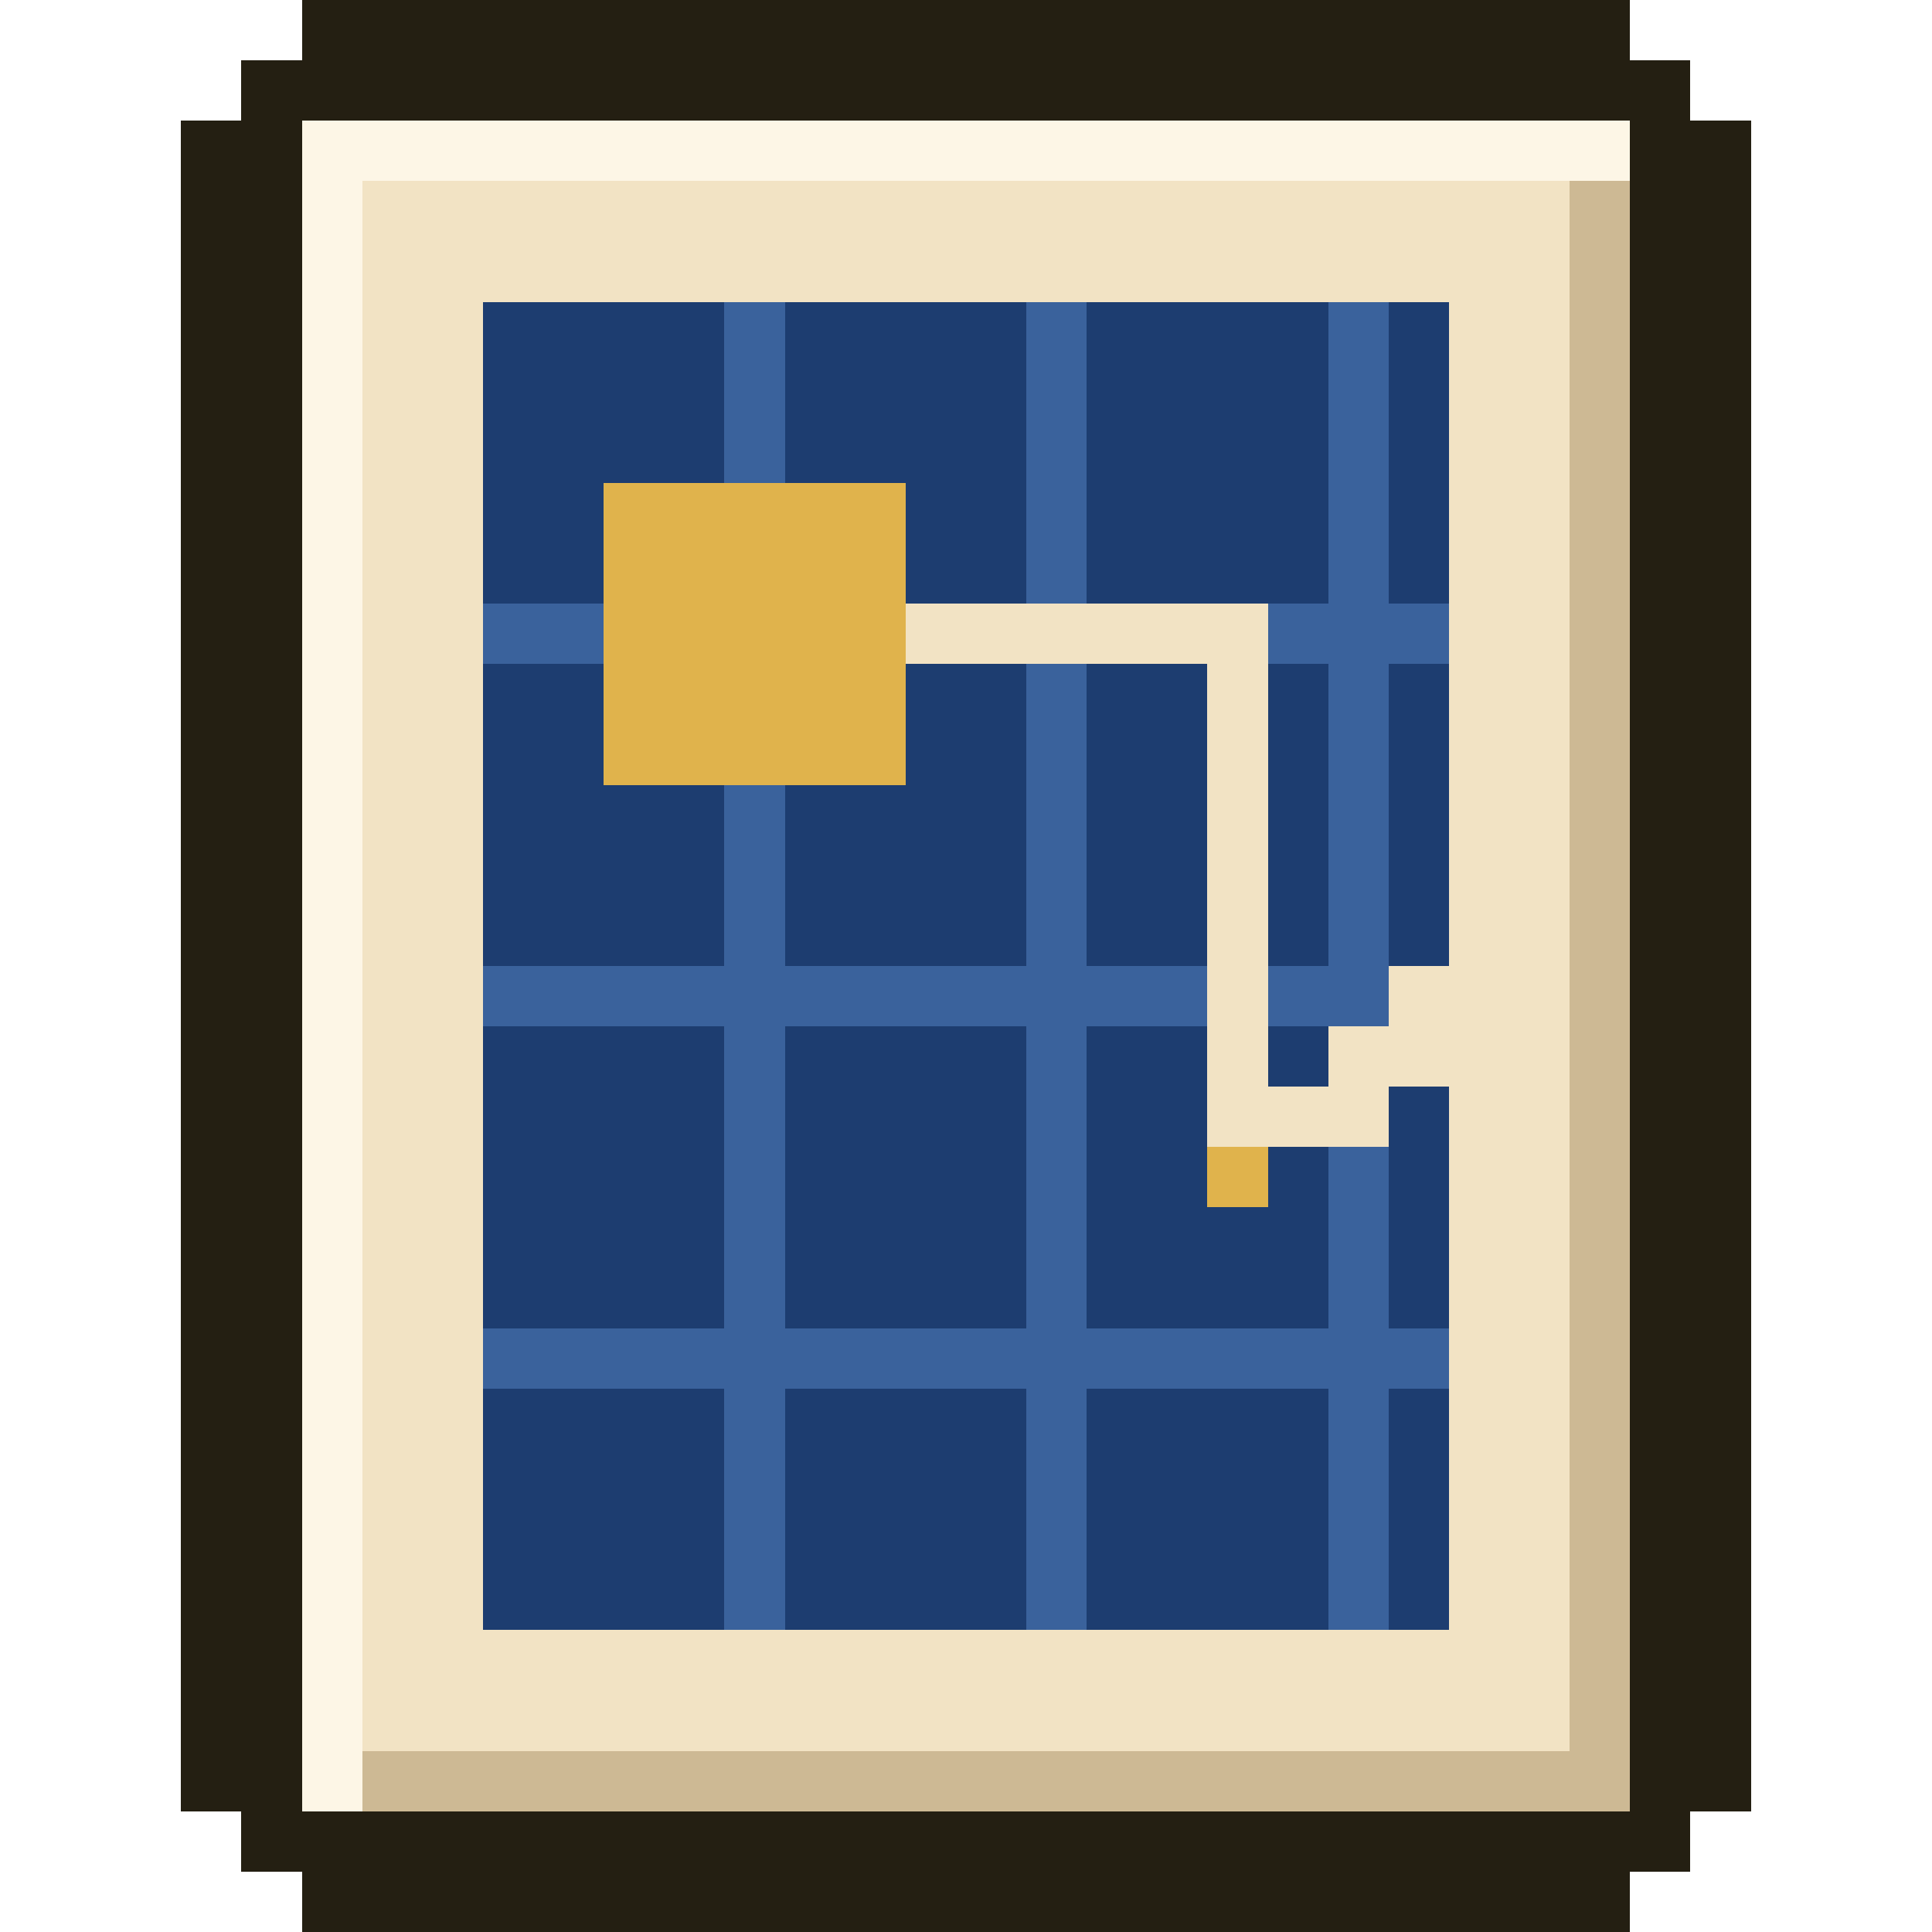
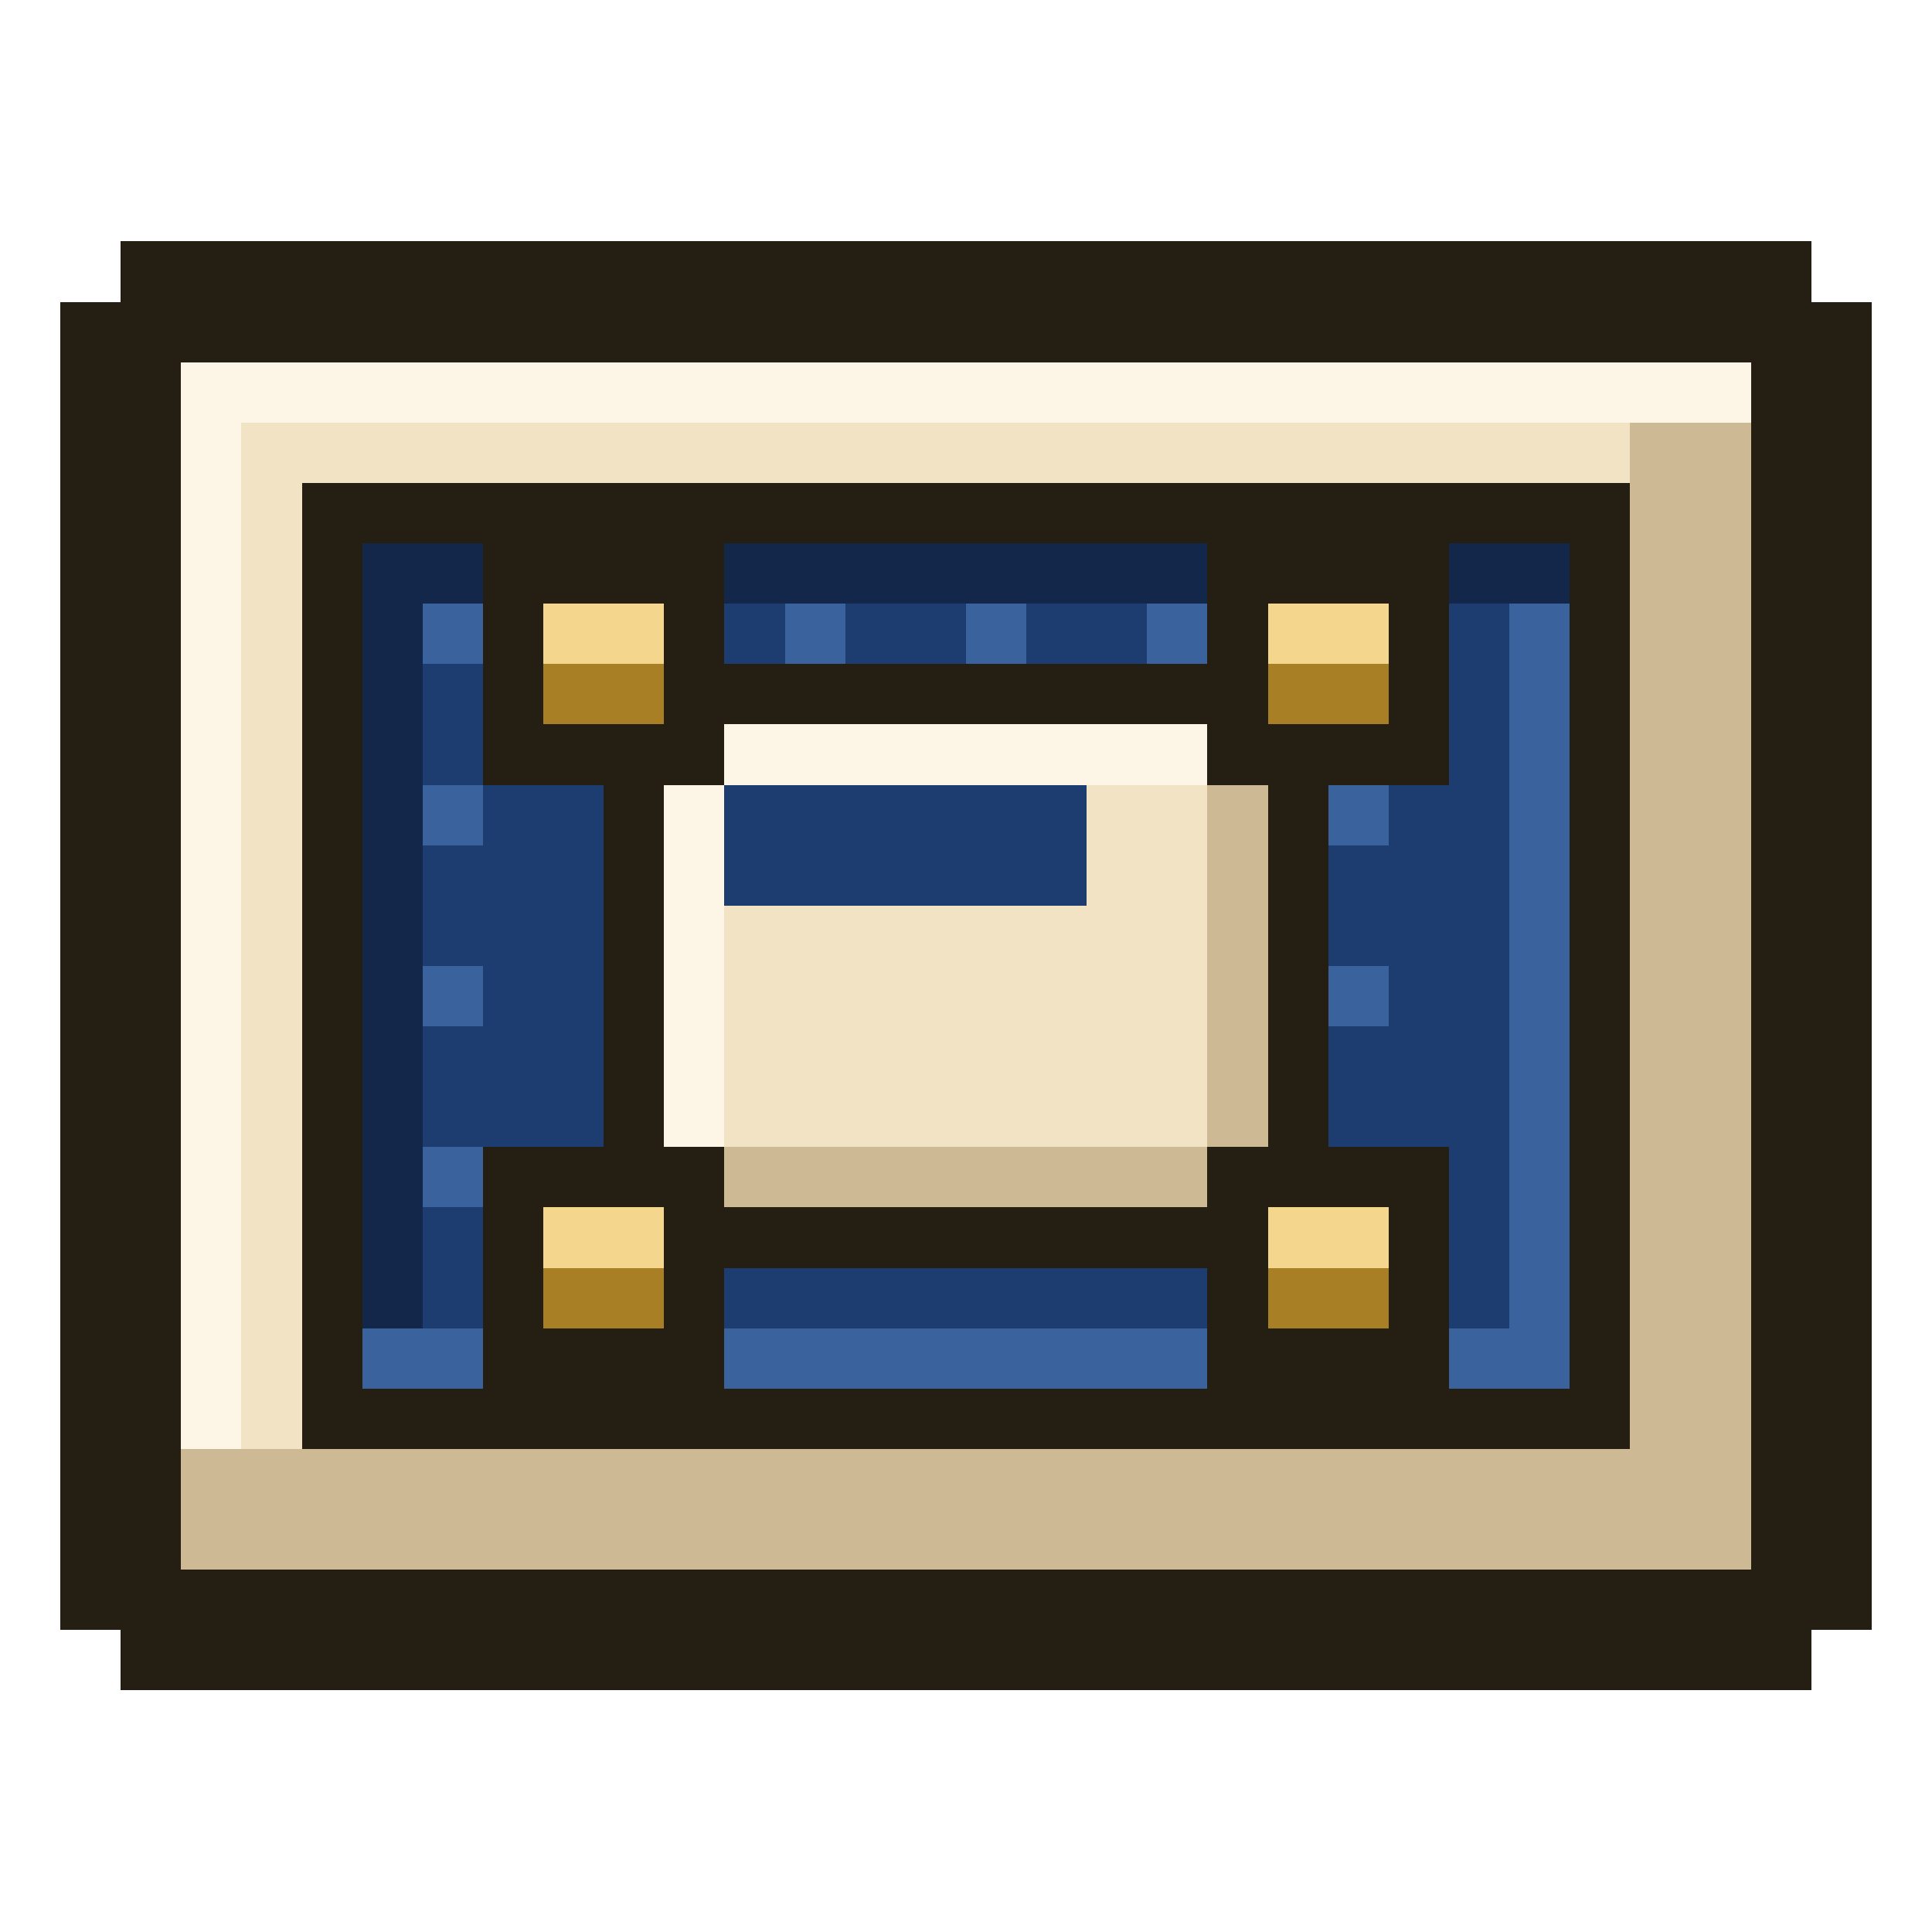
<svg xmlns="http://www.w3.org/2000/svg" viewBox="0 0 32 32" width="32" height="32" shape-rendering="crispEdges" role="img" aria-label="Canvas">
-   <path fill="#1d3d70" d="M8 5h4v1h-4zM13 5h4v1h-4zM18 5h4v1h-4zM23 5h1v1h-1zM8 6h4v1h-4zM13 6h4v1h-4zM18 6h4v1h-4zM23 6h1v1h-1zM8 7h4v1h-4zM13 7h4v1h-4zM18 7h4v1h-4zM23 7h1v1h-1zM8 8h2v1h-2zM15 8h2v1h-2zM18 8h4v1h-4zM23 8h1v1h-1zM8 9h2v1h-2zM15 9h2v1h-2zM18 9h4v1h-4zM23 9h1v1h-1zM8 11h2v1h-2zM15 11h2v1h-2zM18 11h2v1h-2zM21 11h1v1h-1zM23 11h1v1h-1zM8 12h2v1h-2zM15 12h2v1h-2zM18 12h2v1h-2zM21 12h1v1h-1zM23 12h1v1h-1zM8 13h4v1h-4zM13 13h4v1h-4zM18 13h2v1h-2zM21 13h1v1h-1zM23 13h1v1h-1zM8 14h4v1h-4zM13 14h4v1h-4zM18 14h2v1h-2zM21 14h1v1h-1zM23 14h1v1h-1zM8 15h4v1h-4zM13 15h4v1h-4zM18 15h2v1h-2zM21 15h1v1h-1zM23 15h1v1h-1zM8 17h4v1h-4zM13 17h4v1h-4zM18 17h2v1h-2zM21 17h1v1h-1zM8 18h4v1h-4zM13 18h4v1h-4zM18 18h2v1h-2zM23 18h1v1h-1zM8 19h4v1h-4zM13 19h4v1h-4zM18 19h2v1h-2zM21 19h1v1h-1zM23 19h1v1h-1zM8 20h4v1h-4zM13 20h4v1h-4zM18 20h4v1h-4zM23 20h1v1h-1zM8 21h4v1h-4zM13 21h4v1h-4zM18 21h4v1h-4zM23 21h1v1h-1zM8 23h4v1h-4zM13 23h4v1h-4zM18 23h4v1h-4zM23 23h1v1h-1zM8 24h4v1h-4zM13 24h4v1h-4zM18 24h4v1h-4zM23 24h1v1h-1zM8 25h4v1h-4zM13 25h4v1h-4zM18 25h4v1h-4zM23 25h1v1h-1zM8 26h4v1h-4zM13 26h4v1h-4zM18 26h4v1h-4zM23 26h1v1h-1z" />
-   <path fill="#241f12" d="M5 0h22v1h-22zM4 1h24v1h-24zM3 2h2v1h-2zM27 2h2v1h-2zM3 3h2v1h-2zM27 3h2v1h-2zM3 4h2v1h-2zM27 4h2v1h-2zM3 5h2v1h-2zM27 5h2v1h-2zM3 6h2v1h-2zM27 6h2v1h-2zM3 7h2v1h-2zM27 7h2v1h-2zM3 8h2v1h-2zM27 8h2v1h-2zM3 9h2v1h-2zM27 9h2v1h-2zM3 10h2v1h-2zM27 10h2v1h-2zM3 11h2v1h-2zM27 11h2v1h-2zM3 12h2v1h-2zM27 12h2v1h-2zM3 13h2v1h-2zM27 13h2v1h-2zM3 14h2v1h-2zM27 14h2v1h-2zM3 15h2v1h-2zM27 15h2v1h-2zM3 16h2v1h-2zM27 16h2v1h-2zM3 17h2v1h-2zM27 17h2v1h-2zM3 18h2v1h-2zM27 18h2v1h-2zM3 19h2v1h-2zM27 19h2v1h-2zM3 20h2v1h-2zM27 20h2v1h-2zM3 21h2v1h-2zM27 21h2v1h-2zM3 22h2v1h-2zM27 22h2v1h-2zM3 23h2v1h-2zM27 23h2v1h-2zM3 24h2v1h-2zM27 24h2v1h-2zM3 25h2v1h-2zM27 25h2v1h-2zM3 26h2v1h-2zM27 26h2v1h-2zM3 27h2v1h-2zM27 27h2v1h-2zM3 28h2v1h-2zM27 28h2v1h-2zM3 29h2v1h-2zM27 29h2v1h-2zM4 30h24v1h-24zM5 31h22v1h-22z" />
-   <path fill="#3a629c" d="M12 5h1v1h-1zM17 5h1v1h-1zM22 5h1v1h-1zM12 6h1v1h-1zM17 6h1v1h-1zM22 6h1v1h-1zM12 7h1v1h-1zM17 7h1v1h-1zM22 7h1v1h-1zM17 8h1v1h-1zM22 8h1v1h-1zM17 9h1v1h-1zM22 9h1v1h-1zM8 10h2v1h-2zM21 10h3v1h-3zM17 11h1v1h-1zM22 11h1v1h-1zM17 12h1v1h-1zM22 12h1v1h-1zM12 13h1v1h-1zM17 13h1v1h-1zM22 13h1v1h-1zM12 14h1v1h-1zM17 14h1v1h-1zM22 14h1v1h-1zM12 15h1v1h-1zM17 15h1v1h-1zM22 15h1v1h-1zM8 16h12v1h-12zM21 16h2v1h-2zM12 17h1v1h-1zM17 17h1v1h-1zM12 18h1v1h-1zM17 18h1v1h-1zM12 19h1v1h-1zM17 19h1v1h-1zM22 19h1v1h-1zM12 20h1v1h-1zM17 20h1v1h-1zM22 20h1v1h-1zM12 21h1v1h-1zM17 21h1v1h-1zM22 21h1v1h-1zM8 22h16v1h-16zM12 23h1v1h-1zM17 23h1v1h-1zM22 23h1v1h-1zM12 24h1v1h-1zM17 24h1v1h-1zM22 24h1v1h-1zM12 25h1v1h-1zM17 25h1v1h-1zM22 25h1v1h-1zM12 26h1v1h-1zM17 26h1v1h-1zM22 26h1v1h-1z" />
-   <path fill="#cdb994" d="M26 3h1v1h-1zM26 4h1v1h-1zM26 5h1v1h-1zM26 6h1v1h-1zM26 7h1v1h-1zM26 8h1v1h-1zM26 9h1v1h-1zM26 10h1v1h-1zM26 11h1v1h-1zM26 12h1v1h-1zM26 13h1v1h-1zM26 14h1v1h-1zM26 15h1v1h-1zM26 16h1v1h-1zM26 17h1v1h-1zM26 18h1v1h-1zM26 19h1v1h-1zM26 20h1v1h-1zM26 21h1v1h-1zM26 22h1v1h-1zM26 23h1v1h-1zM26 24h1v1h-1zM26 25h1v1h-1zM26 26h1v1h-1zM26 27h1v1h-1zM26 28h1v1h-1zM6 29h21v1h-21z" />
-   <path fill="#e0b34c" d="M10 8h5v1h-5zM10 9h5v1h-5zM10 10h5v1h-5zM10 11h5v1h-5zM10 12h5v1h-5zM20 19h1v1h-1z" />
-   <path fill="#f2e3c4" d="M6 3h20v1h-20zM6 4h20v1h-20zM6 5h2v1h-2zM24 5h2v1h-2zM6 6h2v1h-2zM24 6h2v1h-2zM6 7h2v1h-2zM24 7h2v1h-2zM6 8h2v1h-2zM24 8h2v1h-2zM6 9h2v1h-2zM24 9h2v1h-2zM6 10h2v1h-2zM15 10h6v1h-6zM24 10h2v1h-2zM6 11h2v1h-2zM20 11h1v1h-1zM24 11h2v1h-2zM6 12h2v1h-2zM20 12h1v1h-1zM24 12h2v1h-2zM6 13h2v1h-2zM20 13h1v1h-1zM24 13h2v1h-2zM6 14h2v1h-2zM20 14h1v1h-1zM24 14h2v1h-2zM6 15h2v1h-2zM20 15h1v1h-1zM24 15h2v1h-2zM6 16h2v1h-2zM20 16h1v1h-1zM23 16h3v1h-3zM6 17h2v1h-2zM20 17h1v1h-1zM22 17h4v1h-4zM6 18h2v1h-2zM20 18h3v1h-3zM24 18h2v1h-2zM6 19h2v1h-2zM24 19h2v1h-2zM6 20h2v1h-2zM24 20h2v1h-2zM6 21h2v1h-2zM24 21h2v1h-2zM6 22h2v1h-2zM24 22h2v1h-2zM6 23h2v1h-2zM24 23h2v1h-2zM6 24h2v1h-2zM24 24h2v1h-2zM6 25h2v1h-2zM24 25h2v1h-2zM6 26h2v1h-2zM24 26h2v1h-2zM6 27h20v1h-20zM6 28h20v1h-20z" />
-   <path fill="#fdf6e6" d="M5 2h22v1h-22zM5 3h1v1h-1zM5 4h1v1h-1zM5 5h1v1h-1zM5 6h1v1h-1zM5 7h1v1h-1zM5 8h1v1h-1zM5 9h1v1h-1zM5 10h1v1h-1zM5 11h1v1h-1zM5 12h1v1h-1zM5 13h1v1h-1zM5 14h1v1h-1zM5 15h1v1h-1zM5 16h1v1h-1zM5 17h1v1h-1zM5 18h1v1h-1zM5 19h1v1h-1zM5 20h1v1h-1zM5 21h1v1h-1zM5 22h1v1h-1zM5 23h1v1h-1zM5 24h1v1h-1zM5 25h1v1h-1zM5 26h1v1h-1zM5 27h1v1h-1zM5 28h1v1h-1zM5 29h1v1h-1z" />
+   <path fill="#241f12" d="M2 4h28v1h-28zM1 5h30v1h-30zM1 6h2v1h-2zM29 6h2v1h-2zM1 7h2v1h-2zM29 7h2v1h-2zM1 8h2v1h-2zM5 8h22v1h-22zM29 8h2v1h-2zM1 9h2v1h-2zM5 9h1v1h-1zM8 9h4v1h-4zM20 9h4v1h-4zM26 9h1v1h-1zM29 9h2v1h-2zM1 10h2v1h-2zM5 10h1v1h-1zM8 10h1v1h-1zM11 10h1v1h-1zM20 10h1v1h-1zM23 10h1v1h-1zM26 10h1v1h-1zM29 10h2v1h-2zM1 11h2v1h-2zM5 11h1v1h-1zM8 11h1v1h-1zM11 11h10v1h-10zM23 11h1v1h-1zM26 11h1v1h-1zM29 11h2v1h-2zM1 12h2v1h-2zM5 12h1v1h-1zM8 12h4v1h-4zM20 12h4v1h-4zM26 12h1v1h-1zM29 12h2v1h-2zM1 13h2v1h-2zM5 13h1v1h-1zM10 13h1v1h-1zM21 13h1v1h-1zM26 13h1v1h-1zM29 13h2v1h-2zM1 14h2v1h-2zM5 14h1v1h-1zM10 14h1v1h-1zM21 14h1v1h-1zM26 14h1v1h-1zM29 14h2v1h-2zM1 15h2v1h-2zM5 15h1v1h-1zM10 15h1v1h-1zM21 15h1v1h-1zM26 15h1v1h-1zM29 15h2v1h-2zM1 16h2v1h-2zM5 16h1v1h-1zM10 16h1v1h-1zM21 16h1v1h-1zM26 16h1v1h-1zM29 16h2v1h-2zM1 17h2v1h-2zM5 17h1v1h-1zM10 17h1v1h-1zM21 17h1v1h-1zM26 17h1v1h-1zM29 17h2v1h-2zM1 18h2v1h-2zM5 18h1v1h-1zM10 18h1v1h-1zM21 18h1v1h-1zM26 18h1v1h-1zM29 18h2v1h-2zM1 19h2v1h-2zM5 19h1v1h-1zM8 19h4v1h-4zM20 19h4v1h-4zM26 19h1v1h-1zM29 19h2v1h-2zM1 20h2v1h-2zM5 20h1v1h-1zM8 20h1v1h-1zM11 20h10v1h-10zM23 20h1v1h-1zM26 20h1v1h-1zM29 20h2v1h-2zM1 21h2v1h-2zM5 21h1v1h-1zM8 21h1v1h-1zM11 21h1v1h-1zM20 21h1v1h-1zM23 21h1v1h-1zM26 21h1v1h-1zM29 21h2v1h-2zM1 22h2v1h-2zM5 22h1v1h-1zM8 22h4v1h-4zM20 22h4v1h-4zM26 22h1v1h-1zM29 22h2v1h-2zM1 23h2v1h-2zM5 23h22v1h-22zM29 23h2v1h-2zM1 24h2v1h-2zM29 24h2v1h-2zM1 25h2v1h-2zM29 25h2v1h-2zM1 26h30v1h-30zM2 27h28v1h-28z" />
+   <path fill="#fdf6e6" d="M3 6h26v1h-26zM3 7h1v1h-1zM3 8h1v1h-1zM3 9h1v1h-1zM3 10h1v1h-1zM3 11h1v1h-1zM3 12h1v1h-1zM12 12h8v1h-8zM3 13h1v1h-1zM11 13h1v1h-1zM3 14h1v1h-1zM11 14h1v1h-1zM3 15h1v1h-1zM11 15h1v1h-1zM3 16h1v1h-1zM11 16h1v1h-1zM3 17h1v1h-1zM11 17h1v1h-1zM3 18h1v1h-1zM11 18h1v1h-1zM3 19h1v1h-1zM3 20h1v1h-1zM3 21h1v1h-1zM3 22h1v1h-1zM3 23h1v1h-1z" />
+   <path fill="#f2e3c4" d="M4 7h23v1h-23zM4 8h1v1h-1zM4 9h1v1h-1zM4 10h1v1h-1zM4 11h1v1h-1zM4 12h1v1h-1zM4 13h1v1h-1zM18 13h2v1h-2zM4 14h1v1h-1zM18 14h2v1h-2zM4 15h1v1h-1zM12 15h8v1h-8zM4 16h1v1h-1zM12 16h8v1h-8zM4 17h1v1h-1zM12 17h8v1h-8zM4 18h1v1h-1zM12 18h8v1h-8zM4 19h1v1h-1zM4 20h1v1h-1zM4 21h1v1h-1zM4 22h1v1h-1zM4 23h1v1h-1z" />
+   <path fill="#cdb994" d="M27 7h2v1h-2zM27 8h2v1h-2zM27 9h2v1h-2zM27 10h2v1h-2zM27 11h2v1h-2zM27 12h2v1h-2zM20 13h1v1h-1zM27 13h2v1h-2zM20 14h1v1h-1zM27 14h2v1h-2zM20 15h1v1h-1zM27 15h2v1h-2zM20 16h1v1h-1zM27 16h2v1h-2zM20 17h1v1h-1zM27 17h2v1h-2zM20 18h1v1h-1zM27 18h2v1h-2zM12 19h8v1h-8zM27 19h2v1h-2zM27 20h2v1h-2zM27 21h2v1h-2zM27 22h2v1h-2zM27 23h2v1h-2zM3 24h26v1h-26zM3 25h26v1h-26z" />
+   <path fill="#12274a" d="M6 9h2v1h-2zM12 9h8v1h-8zM24 9h2v1h-2zM6 10h1v1h-1zM6 11h1v1h-1zM6 12h1v1h-1zM6 13h1v1h-1zM6 14h1v1h-1zM6 15h1v1h-1zM6 16h1v1h-1zM6 17h1v1h-1zM6 18h1v1h-1zM6 19h1v1h-1zM6 20h1v1h-1zM6 21h1v1h-1z" />
+   <path fill="#3a629c" d="M7 10h1v1h-1zM13 10h1v1h-1zM16 10h1v1h-1zM19 10h1v1h-1zM25 10h1v1h-1zM25 11h1v1h-1zM25 12h1v1h-1zM7 13h1v1h-1zM22 13h1v1h-1zM25 13h1v1h-1zM25 14h1v1h-1zM25 15h1v1h-1zM7 16h1v1h-1zM22 16h1v1h-1zM25 16h1v1h-1zM25 17h1v1h-1zM25 18h1v1h-1zM7 19h1v1h-1zM25 19h1v1h-1zM25 20h1v1h-1zM25 21h1v1h-1zM6 22h2v1h-2zM12 22h8v1h-8zM24 22h2v1h-2z" />
+   <path fill="#f4d78d" d="M9 10h2v1h-2zM21 10h2v1h-2zM9 20h2v1h-2zM21 20h2v1h-2z" />
+   <path fill="#1d3d70" d="M12 10h1v1h-1zM14 10h2v1h-2zM17 10h2v1h-2zM24 10h1v1h-1zM7 11h1v1h-1zM24 11h1v1h-1zM7 12h1v1h-1zM24 12h1v1h-1zM8 13h2v1h-2zM12 13h6v1h-6zM23 13h2v1h-2zM7 14h3v1h-3zM12 14h6v1h-6zM22 14h3v1h-3zM7 15h3v1h-3zM22 15h3v1h-3zM8 16h2v1h-2zM23 16h2v1h-2zM7 17h3v1h-3zM22 17h3v1h-3zM7 18h3v1h-3zM22 18h3v1h-3zM24 19h1v1h-1zM7 20h1v1h-1zM24 20h1v1h-1zM7 21h1v1h-1zM12 21h8v1h-8zM24 21h1v1h-1z" />
+   <path fill="#a97f26" d="M9 11h2v1h-2zM21 11h2v1h-2zM9 21h2v1h-2zM21 21h2v1h-2z" />
</svg>
